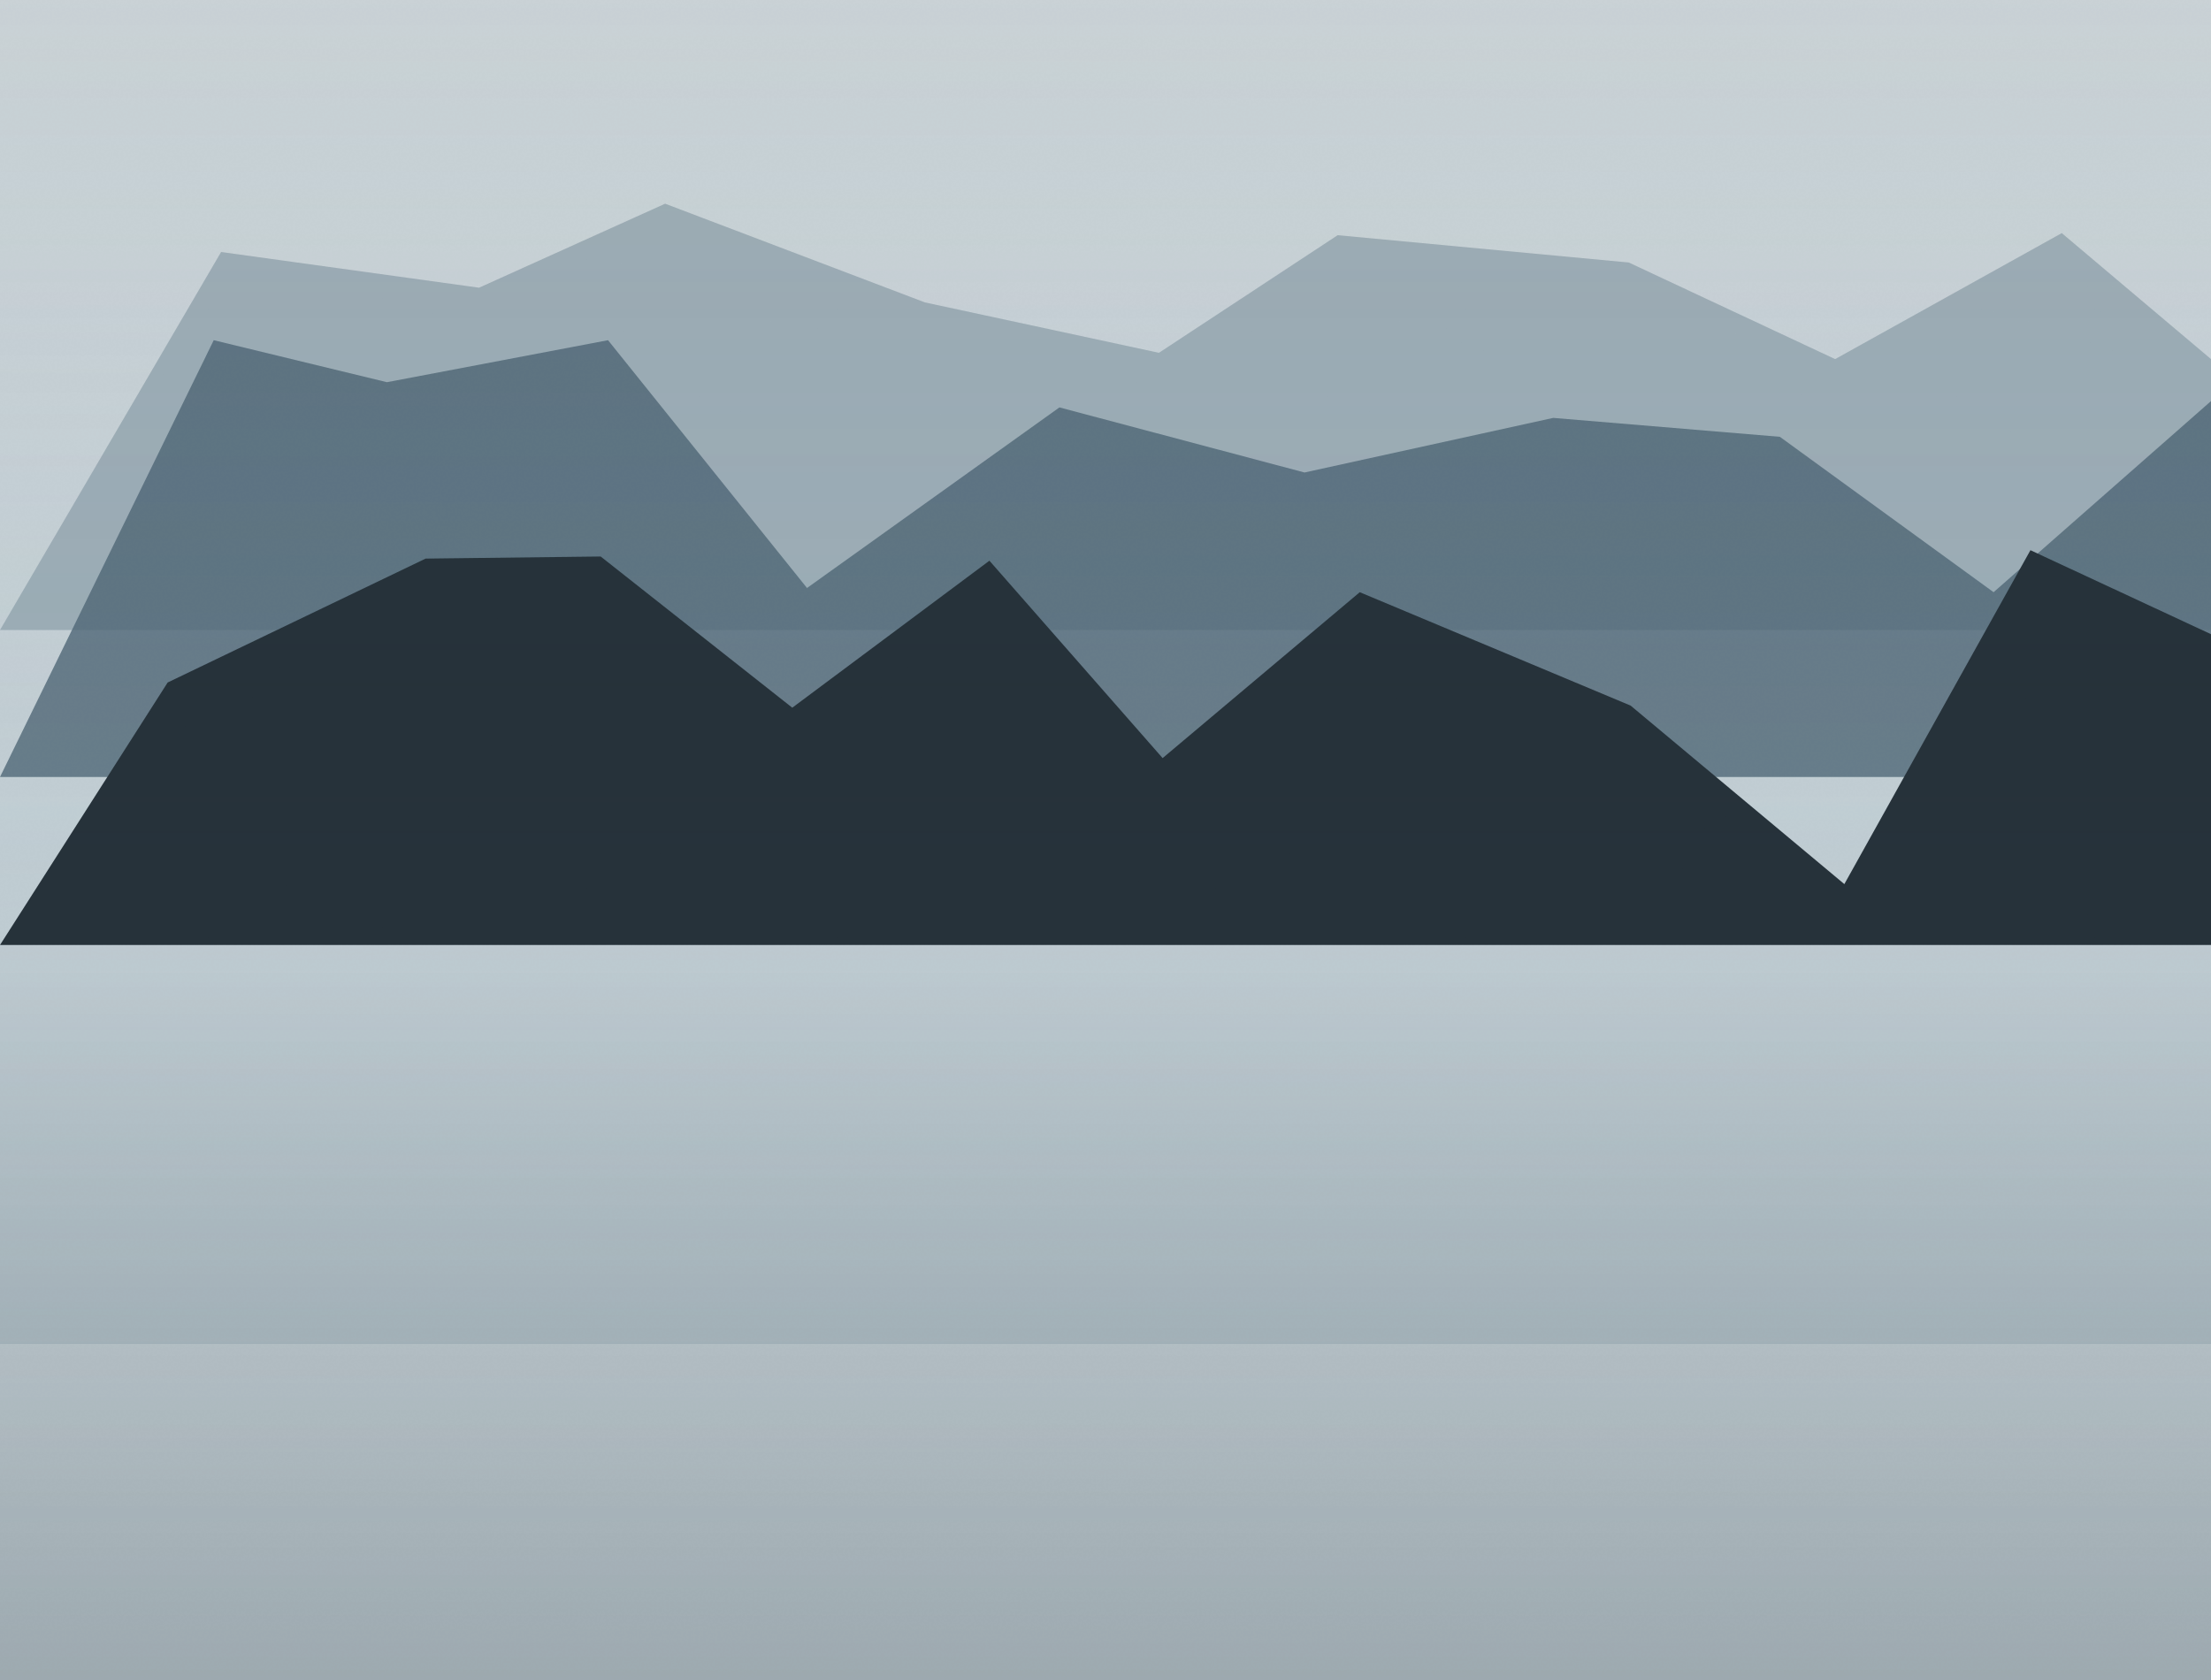
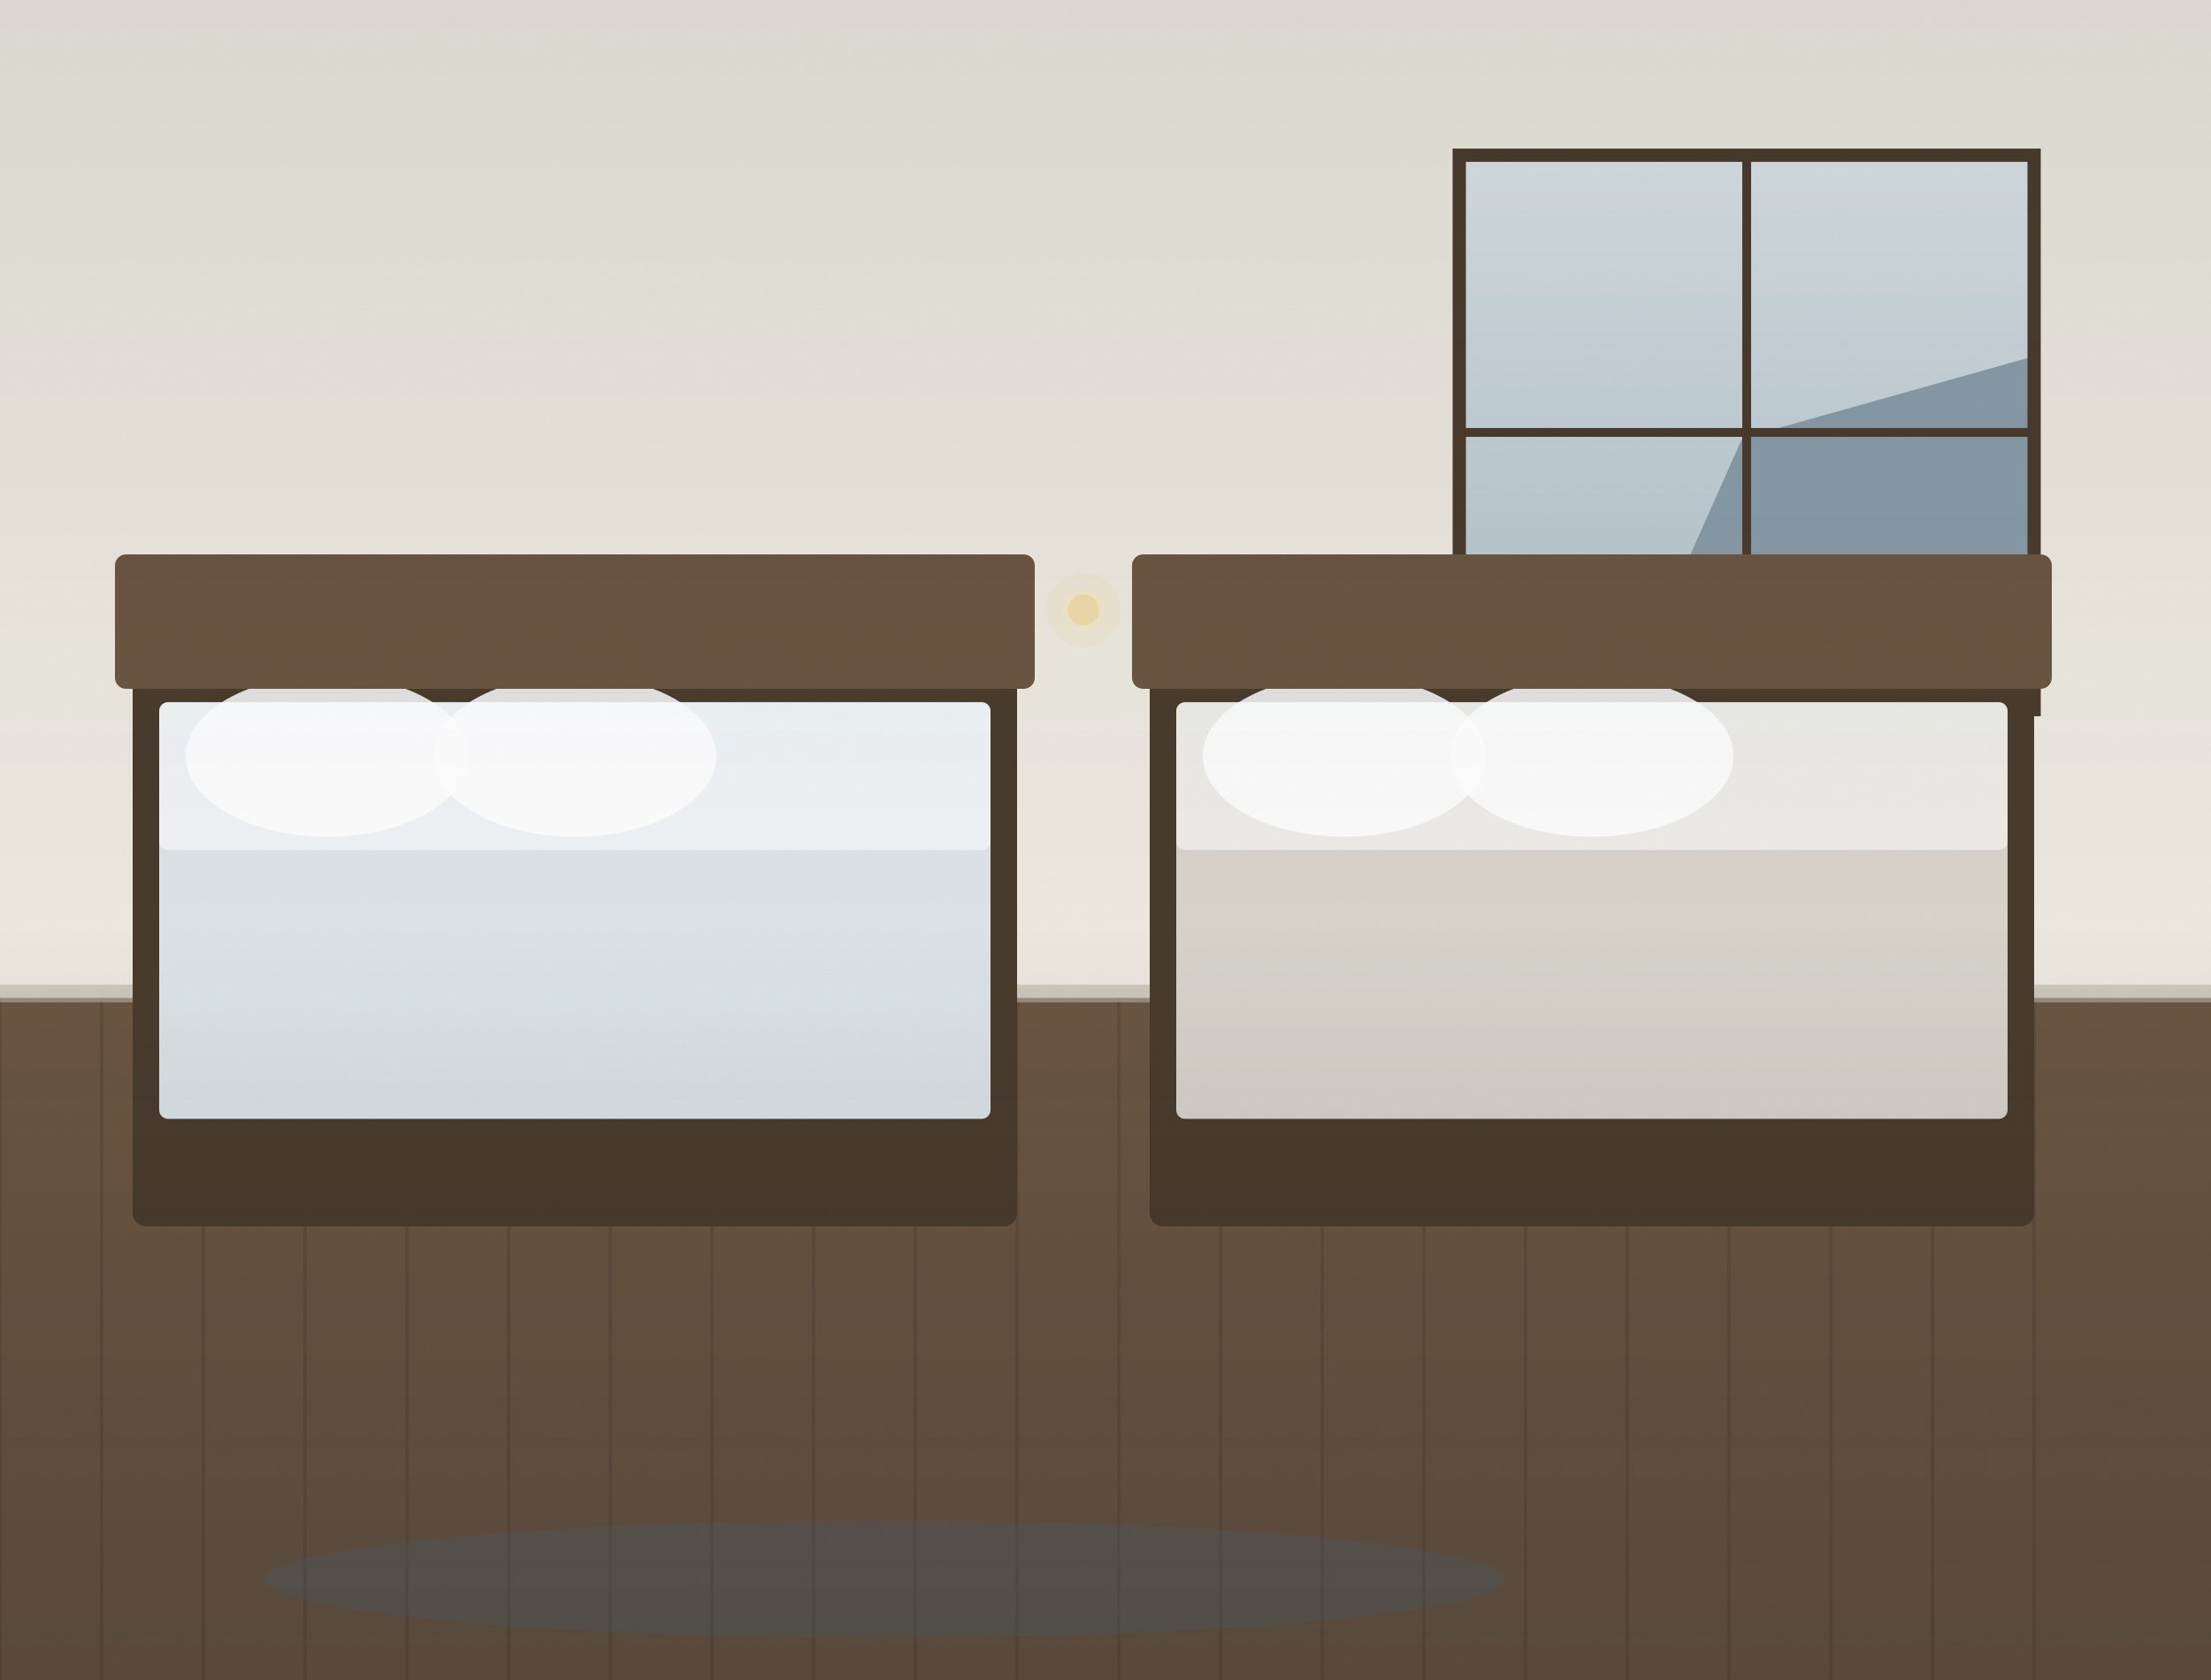
<svg xmlns="http://www.w3.org/2000/svg" viewBox="0 0 1000 760" width="1000" height="760" role="img" aria-label="Čtyřlůžkový pokoj">
+   <rect width="1000" height="760" fill="#F5F6F4" />
+   <rect width="1000" height="501.6" fill="#EDE9E0" />
+   <rect y="451.44" width="1000" height="308.56" fill="#6B5642" />
+   <line x1="0" y1="451.44" x2="0" y2="760" stroke="#4A3B2C" stroke-width="1.5" opacity="0.35" />
+   <line x1="46" y1="451.44" x2="46" y2="760" stroke="#4A3B2C" stroke-width="1.5" opacity="0.35" />
+   <line x1="92" y1="451.44" x2="92" y2="760" stroke="#4A3B2C" stroke-width="1.5" opacity="0.35" />
+   <line x1="138" y1="451.44" x2="138" y2="760" stroke="#4A3B2C" stroke-width="1.5" opacity="0.35" />
+   <line x1="184" y1="451.44" x2="184" y2="760" stroke="#4A3B2C" stroke-width="1.5" opacity="0.35" />
+   <line x1="230" y1="451.44" x2="230" y2="760" stroke="#4A3B2C" stroke-width="1.5" opacity="0.35" />
+   <line x1="276" y1="451.44" x2="276" y2="760" stroke="#4A3B2C" stroke-width="1.5" opacity="0.35" />
+   <line x1="322" y1="451.44" x2="322" y2="760" stroke="#4A3B2C" stroke-width="1.5" opacity="0.35" />
+   <line x1="368" y1="451.44" x2="368" y2="760" stroke="#4A3B2C" stroke-width="1.5" opacity="0.35" />
+   <line x1="414" y1="451.44" x2="414" y2="760" stroke="#4A3B2C" stroke-width="1.5" opacity="0.35" />
+   <line x1="460" y1="451.44" x2="460" y2="760" stroke="#4A3B2C" stroke-width="1.5" opacity="0.35" />
+   <line x1="506" y1="451.44" x2="506" y2="760" stroke="#4A3B2C" stroke-width="1.5" opacity="0.35" />
+   <line x1="552" y1="451.44" x2="552" y2="760" stroke="#4A3B2C" stroke-width="1.5" opacity="0.35" />
+   <line x1="598" y1="451.44" x2="598" y2="760" stroke="#4A3B2C" stroke-width="1.5" opacity="0.35" />
+   <line x1="644" y1="451.44" x2="644" y2="760" stroke="#4A3B2C" stroke-width="1.5" opacity="0.35" />
+   <line x1="690" y1="451.44" x2="690" y2="760" stroke="#4A3B2C" stroke-width="1.5" opacity="0.35" />
+   <line x1="736" y1="451.44" x2="736" y2="760" stroke="#4A3B2C" stroke-width="1.5" opacity="0.35" />
+   <line x1="782" y1="451.44" x2="782" y2="760" stroke="#4A3B2C" stroke-width="1.5" opacity="0.35" />
+   <line x1="828" y1="451.44" x2="828" y2="760" stroke="#4A3B2C" stroke-width="1.5" opacity="0.35" />
+   <line x1="874" y1="451.44" x2="874" y2="760" stroke="#4A3B2C" stroke-width="1.5" opacity="0.35" />
+   <line x1="920" y1="451.44" x2="920" y2="760" stroke="#4A3B2C" stroke-width="1.5" opacity="0.35" />
+   <rect y="445.44" width="1000" height="8" fill="#B8B2A4" opacity="0.6" />
+   <g transform="translate(660.0,70.224)">
+     <defs>
+       <linearGradient id="winview-660-70" x1="0" y1="0" x2="0" y2="1">
+         <stop offset="0%" stop-color="#DCE4E8" />
+         <stop offset="100%" stop-color="#AEC0C8" />
+       </linearGradient>
+     </defs>
+     <rect width="260.0" height="250.8" fill="url(#winview-660-70)" />
+     <svg width="260.0" height="250.8" viewBox="0 0 260.0 250.8">
+       <path d="M0,415 L128,128 L274,87 L280,103 L280,415 Z" fill="#7E93A0" opacity="0.85" />
+     </svg>
+     <rect width="260.0" height="250.8" fill="none" stroke="#4A3B2C" stroke-width="6" />
+     <line x1="130.0" y1="0" x2="130.0" y2="250.8" stroke="#4A3B2C" stroke-width="4" />
+     <line x1="0" y1="125.4" x2="260.0" y2="125.4" stroke="#4A3B2C" stroke-width="4" />
+   </g>
+   <g transform="translate(60.0,250.8)">
+     <rect x="0" y="45.6" width="400.0" height="258.4" rx="6" fill="#4A3B2C" />
+     <rect x="12.0" y="66.88" width="376.0" height="188.48" rx="4" fill="#DCE4E8" />
+     <rect x="12.0" y="66.88" width="376.0" height="66.88" rx="4" fill="#FFFFFF" opacity="0.55" />
+     <ellipse cx="88.0" cy="91.2" rx="64.0" ry="36.48" fill="#FFFFFF" opacity="0.85" />
+     <ellipse cx="200.0" cy="91.2" rx="64.0" ry="36.48" fill="#FFFFFF" opacity="0.85" />
+     <rect x="-8.0" y="0" width="416.0" height="60.8" rx="5" fill="#6B5642" />
+   </g>
+   <g transform="translate(520.0,250.8)">
+     <rect x="0" y="45.6" width="400.0" height="258.4" rx="6" fill="#4A3B2C" />
+     <rect x="12.0" y="66.88" width="376.0" height="188.48" rx="4" fill="#D8D4CC" />
+     <rect x="12.0" y="66.88" width="376.0" height="66.88" rx="4" fill="#FFFFFF" opacity="0.55" />
+     <ellipse cx="88.0" cy="91.2" rx="64.0" ry="36.48" fill="#FFFFFF" opacity="0.85" />
+     <ellipse cx="200.0" cy="91.2" rx="64.0" ry="36.48" fill="#FFFFFF" opacity="0.85" />
+     <rect x="-8.0" y="0" width="416.0" height="60.8" rx="5" fill="#6B5642" />
+   </g>
+   <circle cx="490.0" cy="275.88" r="16.8" fill="#F0D9A6" opacity="0.18" />
+   <circle cx="490.0" cy="275.88" r="9.8" fill="#F6E7C4" opacity="0.5" />
+   <circle cx="490.0" cy="275.88" r="7" fill="#F0D9A6" opacity="0.9" />
+   <ellipse cx="400.0" cy="714.4" rx="280.0" ry="26.6" fill="#516979" opacity="0.3" />
  <defs>
-     <linearGradient id="sky-4" x1="0" y1="0" x2="0" y2="1">
-       <stop offset="0%" stop-color="#DCE4E8" />
-       <stop offset="100%" stop-color="#A9BAC2" />
+     <filter id="grain-4">
+       <feTurbulence type="fractalNoise" baseFrequency="0.85" numOctaves="2" stitchTiles="stitch" />
+       <feColorMatrix type="matrix" values="0 0 0 0 0  0 0 0 0 0  0 0 0 0 0  0 0 0 0.025 0" />
+     </filter>
+     <linearGradient id="vig-4" x1="0" y1="0" x2="0" y2="1">
+       <stop offset="0%" stop-color="#161E23" stop-opacity="0.08" />
+       <stop offset="55%" stop-color="#161E23" stop-opacity="0" />
+       <stop offset="100%" stop-color="#161E23" stop-opacity="0.22" />
    </linearGradient>
-     <linearGradient id="vig-4" x1="0" y1="0" x2="0" y2="1">
-       <stop offset="0%" stop-color="#26323A" stop-opacity="0.10" />
-       <stop offset="55%" stop-color="#26323A" stop-opacity="0" />
-       <stop offset="100%" stop-color="#26323A" stop-opacity="0.22" />
-     </linearGradient>
-     <filter id="grain-4">
-       <feTurbulence type="fractalNoise" baseFrequency="0.9" numOctaves="2" stitchTiles="stitch" result="noise" />
-       <feColorMatrix in="noise" type="matrix" values="0 0 0 0 0  0 0 0 0 0  0 0 0 0 0  0 0 0 0.02 0" />
-     </filter>
  </defs>
-   <rect width="1000" height="760" fill="url(#sky-4)" />
-   <g transform="scale(0.8333333,0.95)">
-     <path d="M0,300 L120,120 L260,137 L361,97 L502,144 L629,168 L726,112 L884,125 L996,171 L1119,111 L1200,171 L1200,300 Z" fill="#7E93A0" opacity="0.55" />
-     <path d="M0,300 L116,92 L210,112 L330,92 L438,210 L575,124 L708,155 L843,129 L966,138 L1082,212 L1200,121 L1200,300 Z" fill="#516979" opacity="0.8" transform="translate(0,70)" />
-     <path d="M0,300 L91,175 L231,116 L326,115 L430,187 L537,117 L631,211 L738,132 L885,186 L1001,271 L1102,112 L1200,152 L1200,300 Z" fill="#26323A" transform="translate(0,150)" />
-     <rect x="0" y="640" width="1200" height="160" fill="#FFFFFF" opacity="0.25" />
-   </g>
-   <rect width="1000" height="760" filter="url(#grain-4)" opacity="0.6" />
+   <rect width="1000" height="760" filter="url(#grain-4)" opacity="0.5" />
  <rect width="1000" height="760" fill="url(#vig-4)" />
</svg>
